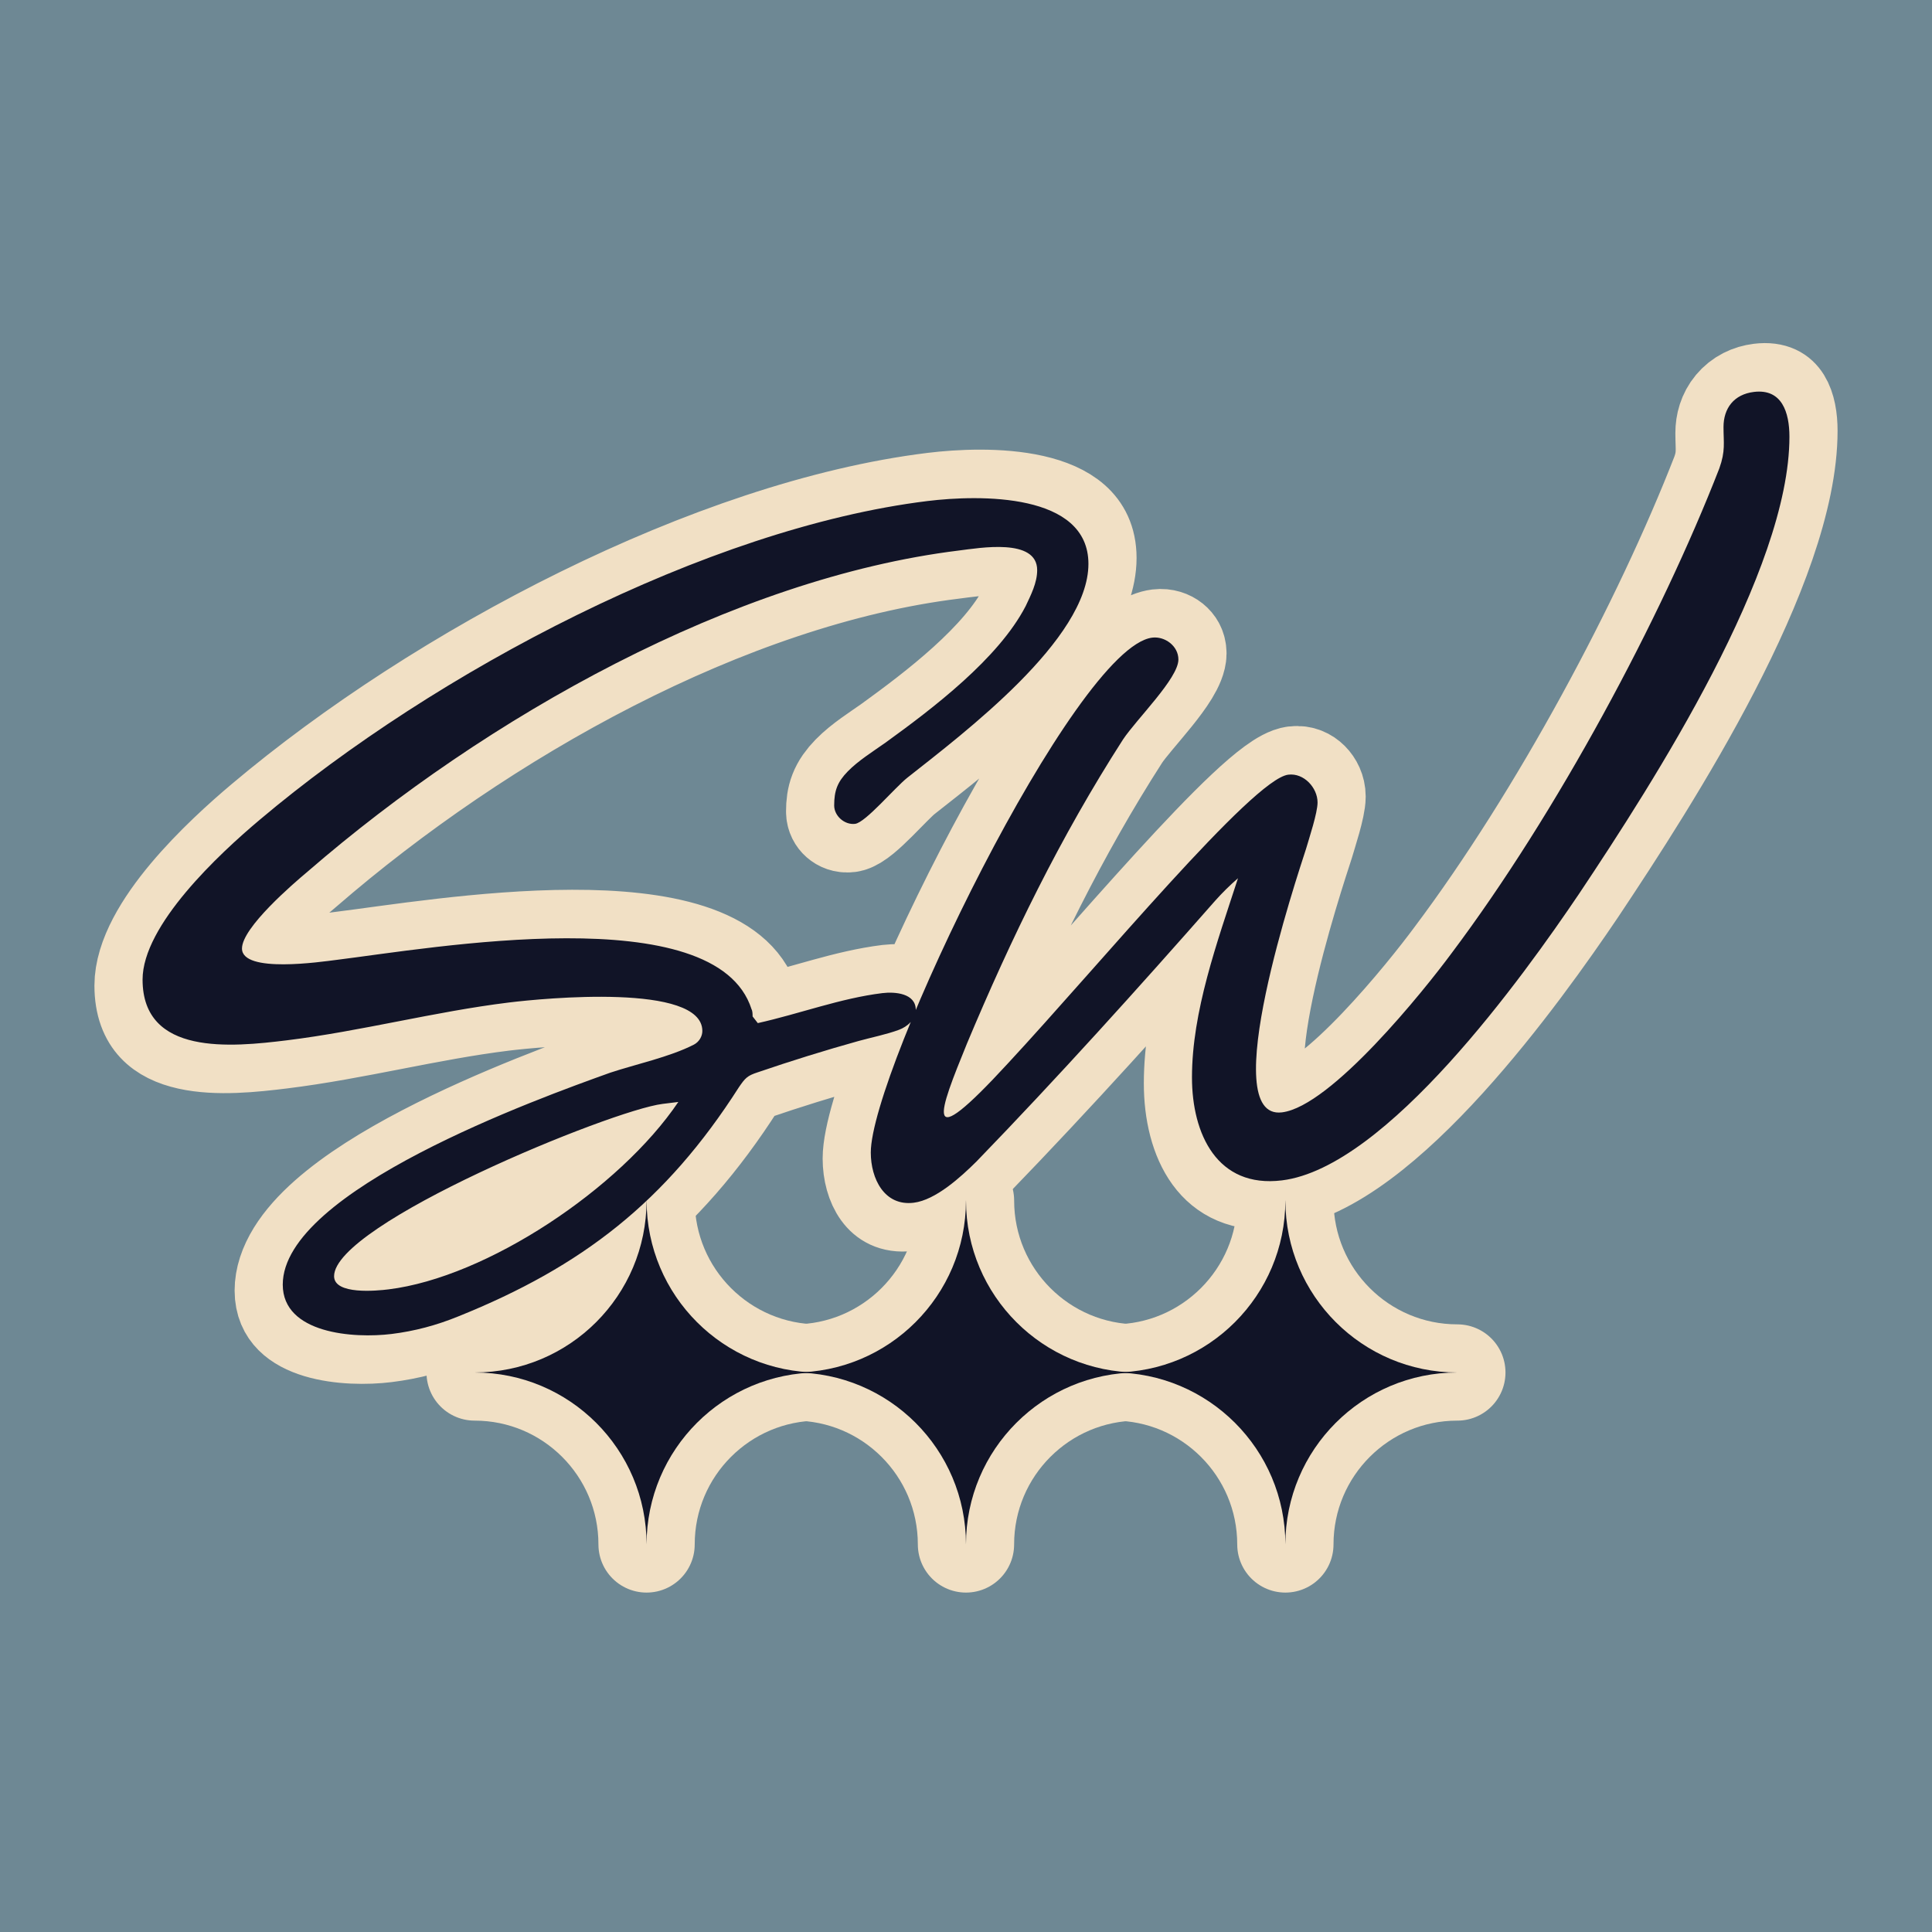
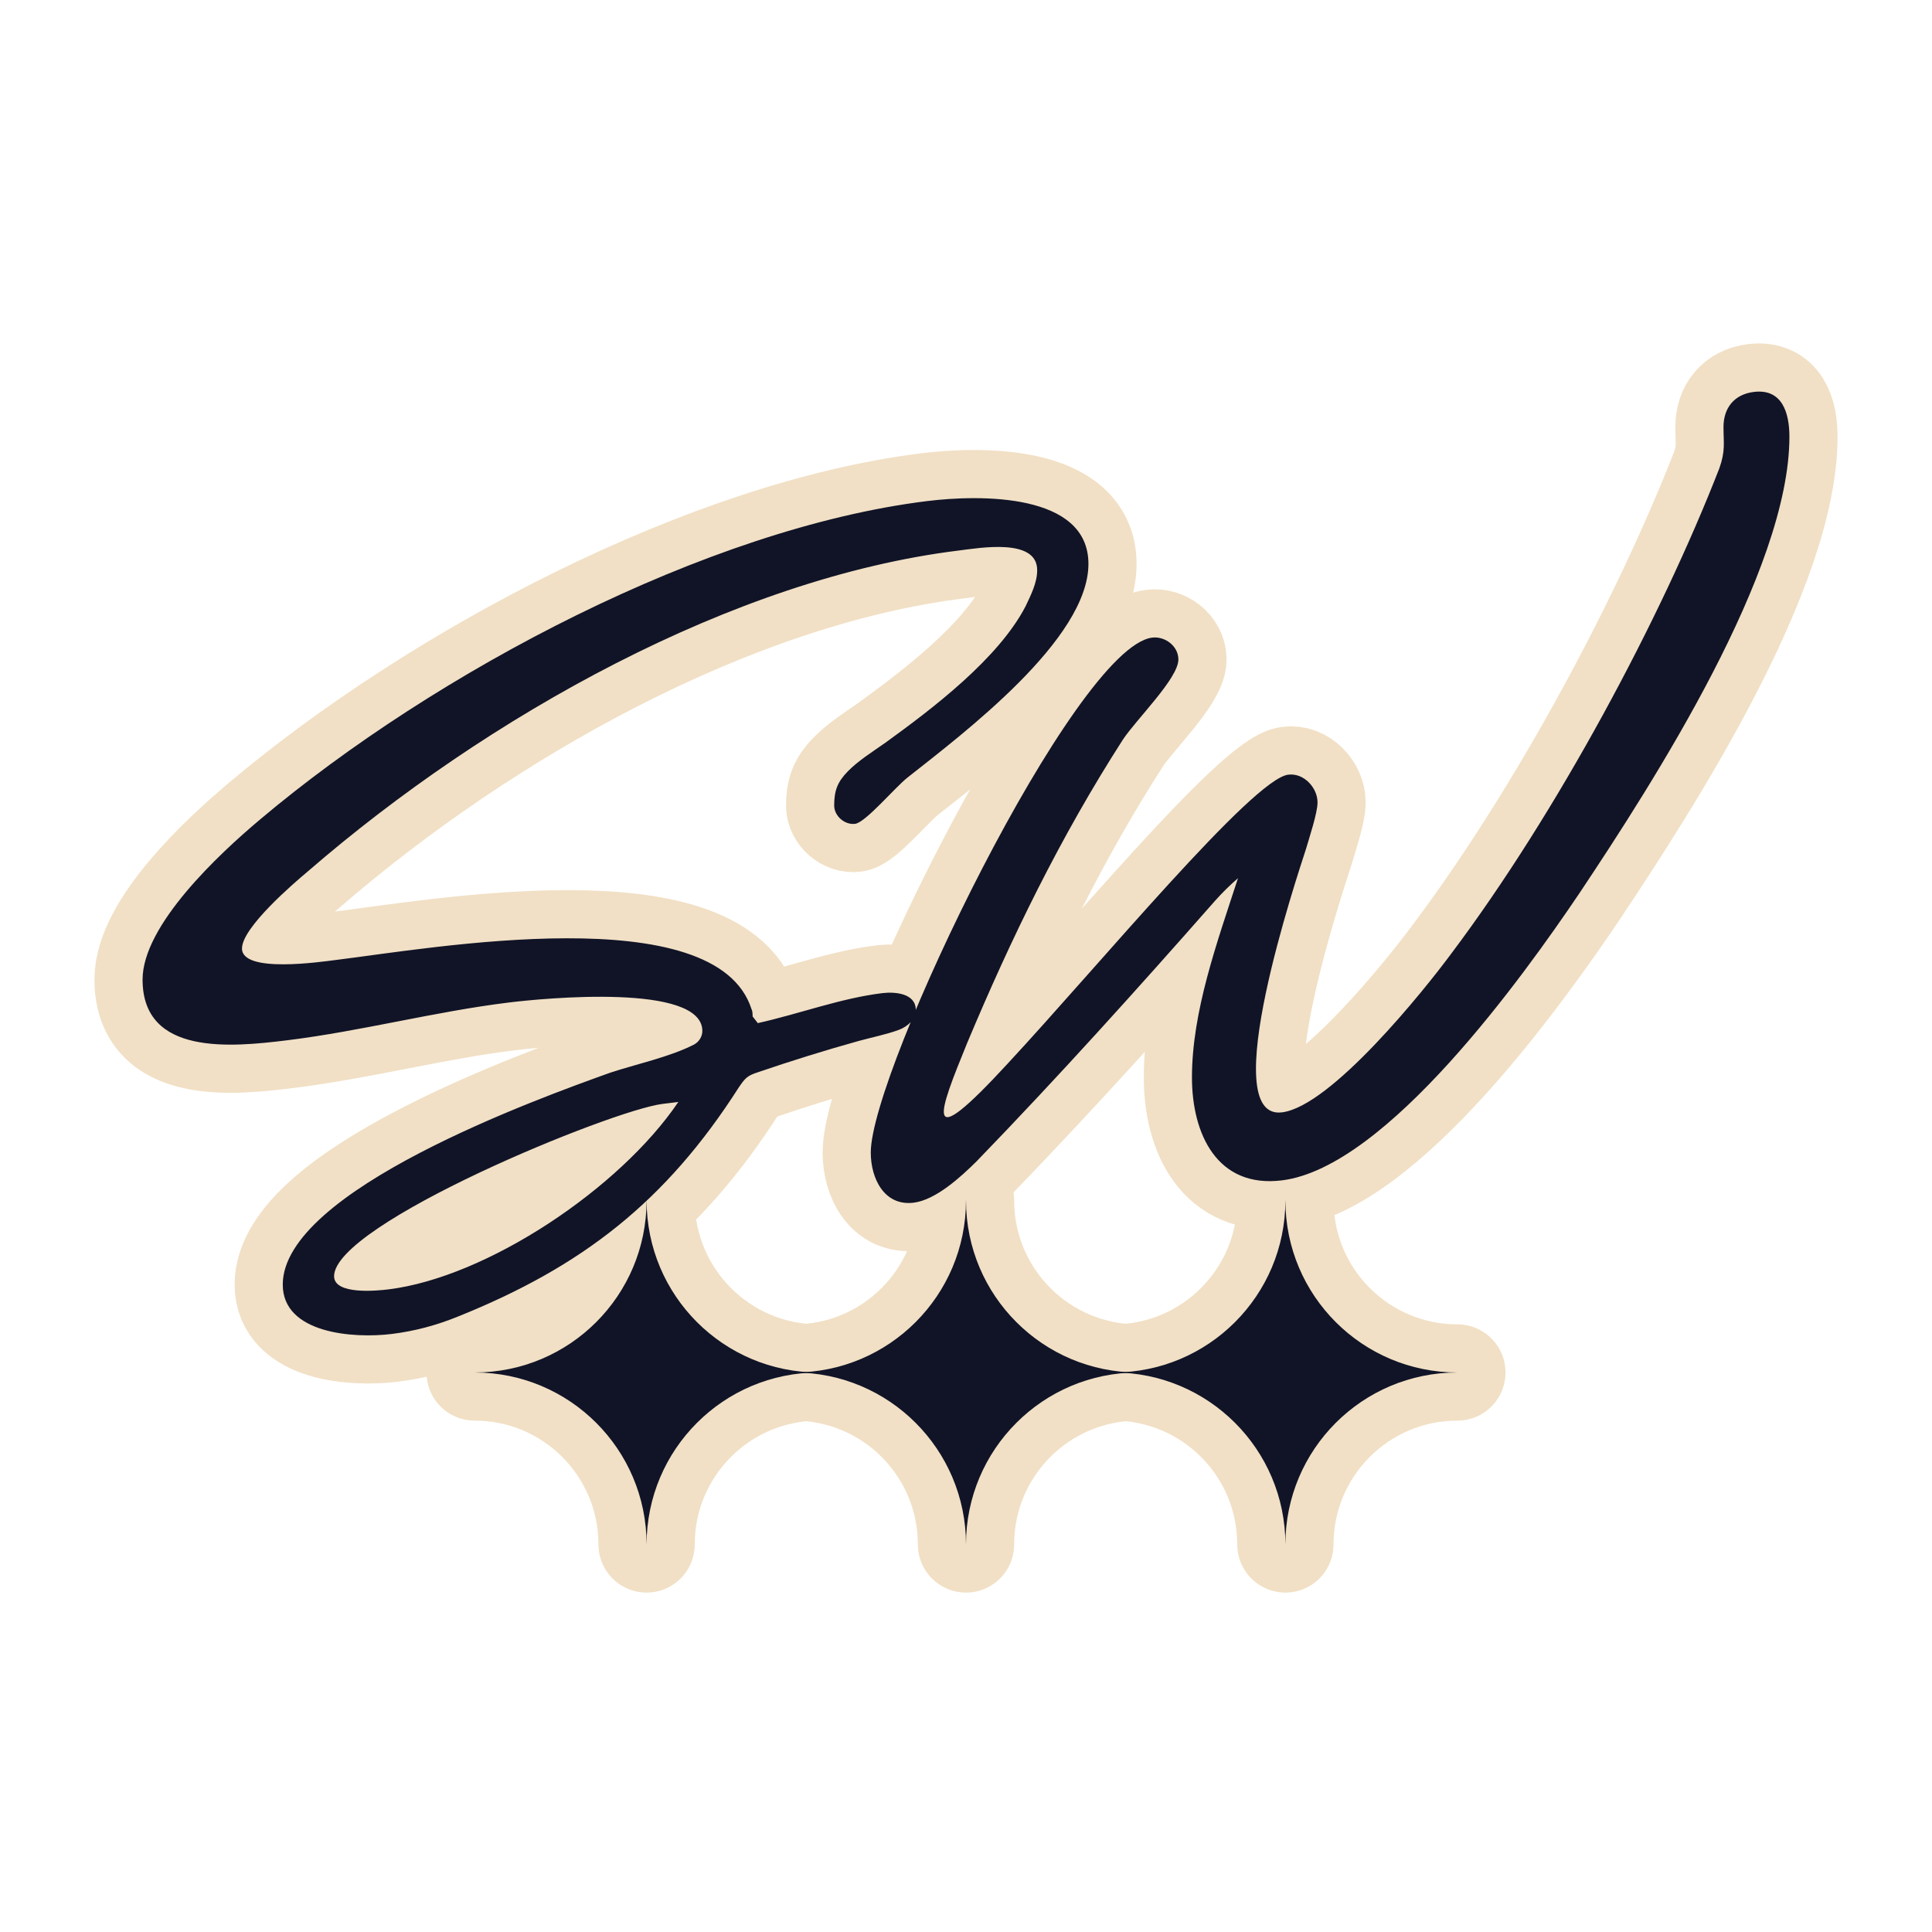
<svg xmlns="http://www.w3.org/2000/svg" width="106.186mm" height="106.186mm" viewBox="0 0 106.186 106.186" version="1.1" id="svg1" xml:space="preserve">
  <defs id="defs1" />
-   <g id="layer1" transform="translate(-1800.446,-544.5173)">
-     <rect style="opacity:1;fill:#6e8894;fill-opacity:1;stroke-width:6.531;stroke-linecap:square;stroke-linejoin:round;paint-order:markers stroke fill" id="rect28" width="106.186" height="106.186" x="1800.446" y="544.517" />
-     <path d="m 1841.81,827.219 c 0,-0.115 0,-0.288 -0.058,-0.403 -1.955,-6.383 -17.597,-5.521 -22.83,-5.521 -0.805,0 -5.176,0.115 -5.176,-1.265 0,-1.15 2.818,-3.22 3.623,-3.795 9.834,-7.303 23.405,-13.227 35.769,-13.227 1.15,0 4.313,-0.173 4.313,1.61 0,0.69 -0.345,1.323 -0.633,1.898 -1.495,2.703 -5.118,5.003 -7.706,6.556 -0.69,0.403 -1.495,0.805 -2.07,1.323 -0.575,0.518 -0.748,0.978 -0.748,1.783 0,0.575 0.575,1.15 1.15,1.15 0.575,0 2.185,-1.725 2.875,-2.185 3.105,-2.07 9.949,-6.383 9.949,-10.524 0,-3.91 -5.981,-4.543 -8.856,-4.543 -12.076,0 -27.028,6.038 -36.689,12.997 -2.243,1.61 -6.441,5.003 -6.441,7.993 0,4.198 4.888,4.313 7.936,4.313 4.083,0 8.108,-0.575 12.191,-0.575 1.898,0 10.639,0.23 10.639,2.875 0,0.288 -0.172,0.575 -0.46,0.69 -1.323,0.518 -3.22,0.69 -4.601,0.978 -3.91,0.92 -18,4.256 -18,9.431 0,2.703 3.91,3.45 5.981,3.45 1.265,0 2.473,-0.173 3.68,-0.518 6.786,-1.898 11.386,-4.888 15.412,-10.696 0.345,-0.46 0.46,-0.575 1.035,-0.69 1.84,-0.403 3.68,-0.748 5.521,-1.035 0.748,-0.115 1.553,-0.173 2.243,-0.345 0.46,-0.115 0.92,-0.46 0.92,-0.978 0,-0.92 -1.15,-1.15 -1.84,-1.15 -2.3,0 -4.543,0.575 -6.843,0.805 z m -20.012,12.537 c -0.632,0 -2.99,-0.058 -2.99,-1.093 0,-2.875 15.239,-7.246 18.057,-7.246 h 0.863 c -3.22,4.371 -10.524,8.339 -15.929,8.339 z m 46.691,-16.85 c -1.15,3.393 -2.53,7.016 -2.53,10.639 0,3.105 1.38,6.268 4.946,6.268 5.751,0 13.284,-9.604 16.332,-13.744 4.141,-5.693 11.559,-16.332 11.559,-23.693 0,-1.323 -0.403,-2.703 -1.955,-2.703 -1.093,0 -1.668,0.69 -1.668,1.725 0,0.863 0.115,1.323 -0.23,2.243 -3.22,7.878 -8.914,17.827 -14.722,24.843 -1.495,1.84 -6.613,7.591 -9.316,7.591 -3.68,0 0.863,-12.939 1.323,-14.319 0.173,-0.575 0.633,-1.898 0.633,-2.473 0,-0.805 -0.748,-1.725 -1.61,-1.725 -1.955,0 -10.351,9.144 -15.412,13.974 -4.773,4.601 -3.796,2.243 -2.243,-1.38 2.415,-5.463 5.118,-10.696 8.569,-15.642 0.748,-1.035 3.048,-2.99 3.048,-4.025 0,-0.748 -0.748,-1.38 -1.438,-1.38 -4.255,0 -15.469,21.91 -15.469,26.396 0,1.438 0.748,3.048 2.358,3.048 1.208,0 2.588,-1.093 3.45,-1.84 4.486,-4.083 8.856,-8.396 13.111,-12.709 0.403,-0.403 0.805,-0.748 1.265,-1.093 z" id="text72" style="font-size:57.507px;line-height:1.3;font-family:Sansilk;-inkscape-font-specification:'Sansilk, Normal';letter-spacing:0.225px;fill:#111427;stroke:#f1e0c5;stroke-width:5.292;stroke-linecap:square" transform="skewY(-7.021179)" aria-label="SW" />
-     <g id="g62" transform="translate(148.3112,212.1429)">
-       <g id="g36" transform="matrix(0.5089997,0,0,0.5089997,984.2961,243.926)" style="stroke:#f1e0c5;stroke-width:10.396;stroke-linejoin:round;stroke-dasharray:none;stroke-opacity:1">
-         <path id="path32" style="fill:#111427;fill-opacity:1;stroke:#f1e0c5;stroke-width:10.396;stroke-linecap:round;stroke-linejoin:round;stroke-dasharray:none;stroke-opacity:1" d="m 1450.853,303.403 a 18.567,18.567 0 0 1 -18.565,18.567 18.567,18.567 0 0 1 0,-2.2e-4 v 6e-4 a 18.567,18.567 0 0 1 18.567,18.557 v 0.01 h 2e-4 a 18.567,18.567 0 0 1 18.56,-18.567 18.567,18.567 0 0 1 0.01,4.5e-4 v -6.1e-4 a 18.567,18.567 0 0 1 -18.567,-18.562 18.567,18.567 0 0 1 2e-4,-0.005 z" />
-         <path id="path34" style="fill:#111427;fill-opacity:1;stroke:#f1e0c5;stroke-width:10.396;stroke-linecap:round;stroke-linejoin:round;stroke-dasharray:none;stroke-opacity:1" d="m 1381.876,303.403 a 18.567,18.567 0 0 1 -18.565,18.567 18.567,18.567 0 0 1 0,-2.2e-4 v 6e-4 a 18.567,18.567 0 0 1 18.567,18.557 v 0.01 h 2e-4 a 18.567,18.567 0 0 1 18.56,-18.567 18.567,18.567 0 0 1 0.01,4.5e-4 v -6e-4 a 18.567,18.567 0 0 1 -18.567,-18.562 18.567,18.567 0 0 1 2e-4,-0.005 z" />
-         <path id="path35" style="fill:#111427;fill-opacity:1;stroke:#f1e0c5;stroke-width:10.396;stroke-linecap:round;stroke-linejoin:round;stroke-dasharray:none;stroke-opacity:1" d="m 1416.365,303.403 a 18.567,18.567 0 0 1 -18.565,18.567 18.567,18.567 0 0 1 0,-2.2e-4 v 6e-4 a 18.567,18.567 0 0 1 18.567,18.557 v 0.01 h 2e-4 a 18.567,18.567 0 0 1 18.56,-18.567 18.567,18.567 0 0 1 0.01,4.5e-4 v -6.1e-4 a 18.567,18.567 0 0 1 -18.567,-18.562 18.567,18.567 0 0 1 2e-4,-0.005 z" />
-       </g>
-       <g id="g60" transform="matrix(0.5089997,0,0,0.5089997,984.2961,243.926)">
-         <path id="path43" style="fill:#111427;fill-opacity:1;stroke-width:2.918;stroke-linecap:round" d="m 1450.853,303.403 a 18.567,18.567 0 0 1 -18.565,18.567 18.567,18.567 0 0 1 0,-2.2e-4 v 6e-4 a 18.567,18.567 0 0 1 18.567,18.557 v 0.01 h 2e-4 a 18.567,18.567 0 0 1 18.56,-18.567 18.567,18.567 0 0 1 0.01,4.5e-4 v -6.1e-4 a 18.567,18.567 0 0 1 -18.567,-18.562 18.567,18.567 0 0 1 2e-4,-0.005 z" />
-         <path id="path57" style="fill:#111427;fill-opacity:1;stroke-width:2.918;stroke-linecap:round" d="m 1381.876,303.403 a 18.567,18.567 0 0 1 -18.565,18.567 18.567,18.567 0 0 1 0,-2.2e-4 v 6e-4 a 18.567,18.567 0 0 1 18.567,18.557 v 0.01 h 2e-4 a 18.567,18.567 0 0 1 18.56,-18.567 18.567,18.567 0 0 1 0.01,4.5e-4 v -6e-4 a 18.567,18.567 0 0 1 -18.567,-18.562 18.567,18.567 0 0 1 2e-4,-0.005 z" />
-         <path id="path58" style="fill:#111427;fill-opacity:1;stroke-width:2.918;stroke-linecap:round" d="m 1416.365,303.403 a 18.567,18.567 0 0 1 -18.565,18.567 18.567,18.567 0 0 1 0,-2.2e-4 v 6e-4 a 18.567,18.567 0 0 1 18.567,18.557 v 0.01 h 2e-4 a 18.567,18.567 0 0 1 18.56,-18.567 18.567,18.567 0 0 1 0.01,4.5e-4 v -6.1e-4 a 18.567,18.567 0 0 1 -18.567,-18.562 18.567,18.567 0 0 1 2e-4,-0.005 z" />
-       </g>
+   <path d="m 41.364,55.864 c 0,-0.115 0,-0.288 -0.058,-0.395 -1.955,-6.142 -17.597,-3.353 -22.83,-2.709 -0.805,0.099 -5.176,0.752 -5.176,-0.628 0,-1.15 2.818,-3.567 3.623,-4.242 9.834,-8.514 23.405,-16.109 35.769,-17.632 1.15,-0.142 4.313,-0.704 4.313,1.079 0,0.69 -0.345,1.365 -0.633,1.976 -1.495,2.887 -5.118,5.633 -7.706,7.505 -0.69,0.488 -1.495,0.989 -2.07,1.578 -0.575,0.588 -0.748,1.07 -0.748,1.875 0,0.575 0.575,1.079 1.15,1.008 0.575,-0.071 2.185,-1.994 2.875,-2.539 3.105,-2.453 9.949,-7.609 9.949,-11.749 0,-3.91 -5.981,-3.806 -8.856,-3.452 -12.076,1.487 -27.028,9.367 -36.689,17.515 -2.243,1.886 -6.441,5.796 -6.441,8.787 0,4.198 4.888,3.711 7.936,3.336 4.083,-0.503 8.108,-1.574 12.191,-2.077 1.898,-0.234 10.639,-1.08 10.639,1.565 0,0.288 -0.172,0.596 -0.46,0.747 -1.323,0.68 -3.22,1.087 -4.601,1.544 -3.91,1.402 -18,6.472 -18,11.648 0,2.703 3.91,2.969 5.981,2.714 1.265,-0.156 2.473,-0.477 3.68,-0.971 6.786,-2.733 11.386,-6.29 15.412,-12.594 0.345,-0.503 0.46,-0.632 1.035,-0.818 1.84,-0.629 3.68,-1.201 5.521,-1.715 0.748,-0.207 1.553,-0.364 2.243,-0.621 0.46,-0.172 0.92,-0.573 0.92,-1.091 0,-0.92 -1.15,-1.008 -1.84,-0.924 -2.3,0.283 -4.543,1.135 -6.843,1.648 z M 21.352,70.866 c -0.632,0.078 -2.99,0.311 -2.99,-0.724 0,-2.875 15.239,-9.123 18.057,-9.47 l 0.863,-0.106 C 34.061,65.332 26.757,70.2 21.352,70.866 Z M 68.042,48.266 c -1.15,3.535 -2.53,7.327 -2.53,10.95 0,3.105 1.38,6.098 4.946,5.659 5.751,-0.708 13.284,-11.24 16.332,-15.756 4.141,-6.203 11.559,-17.756 11.559,-25.116 0,-1.323 -0.403,-2.653 -1.955,-2.462 -1.093,0.135 -1.668,0.895 -1.668,1.931 0,0.863 0.115,1.308 -0.23,2.271 -3.22,8.275 -8.914,18.925 -14.722,26.656 -1.495,2.024 -6.613,8.405 -9.316,8.738 -3.68,0.453 0.863,-13.045 1.323,-14.482 0.173,-0.596 0.633,-1.976 0.633,-2.551 0,-0.805 -0.748,-1.633 -1.61,-1.527 -1.955,0.241 -10.351,10.418 -15.412,15.872 -4.773,5.188 -3.796,2.71 -2.243,-1.104 2.415,-5.761 5.118,-11.327 8.569,-16.697 0.748,-1.127 3.048,-3.366 3.048,-4.401 0,-0.748 -0.748,-1.288 -1.438,-1.203 -4.255,0.524 -15.469,23.815 -15.469,28.301 0,1.438 0.748,2.956 2.358,2.757 1.208,-0.149 2.588,-1.411 3.45,-2.265 4.486,-4.635 8.856,-9.487 13.111,-14.324 0.403,-0.452 0.805,-0.847 1.265,-1.248 z" id="text72" style="font-size:57.507px;line-height:1.3;font-family:Sansilk;-inkscape-font-specification:'Sansilk, Normal';letter-spacing:0.225px;fill:#111427;stroke:#f1e0c5;stroke-width:5.292;stroke-linecap:square" aria-label="SW" />
+   <g id="g62" transform="translate(-1652.134,-332.3743)">
+     <g id="g36" transform="matrix(0.5089997,0,0,0.5089997,984.2961,243.926)" style="stroke:#f1e0c5;stroke-width:10.396;stroke-linejoin:round;stroke-dasharray:none;stroke-opacity:1">
+       <path id="path32" style="fill:#111427;fill-opacity:1;stroke:#f1e0c5;stroke-width:10.396;stroke-linecap:round;stroke-linejoin:round;stroke-dasharray:none;stroke-opacity:1" d="m 1450.853,303.403 a 18.567,18.567 0 0 1 -18.565,18.567 18.567,18.567 0 0 1 0,-2.2e-4 v 6e-4 a 18.567,18.567 0 0 1 18.567,18.557 v 0.01 h 2e-4 a 18.567,18.567 0 0 1 18.56,-18.567 18.567,18.567 0 0 1 0.01,4.5e-4 v -6.1e-4 a 18.567,18.567 0 0 1 -18.567,-18.562 18.567,18.567 0 0 1 2e-4,-0.005 z" />
+       <path id="path34" style="fill:#111427;fill-opacity:1;stroke:#f1e0c5;stroke-width:10.396;stroke-linecap:round;stroke-linejoin:round;stroke-dasharray:none;stroke-opacity:1" d="m 1381.876,303.403 a 18.567,18.567 0 0 1 -18.565,18.567 18.567,18.567 0 0 1 0,-2.2e-4 v 6e-4 a 18.567,18.567 0 0 1 18.567,18.557 v 0.01 h 2e-4 a 18.567,18.567 0 0 1 18.56,-18.567 18.567,18.567 0 0 1 0.01,4.5e-4 v -6e-4 a 18.567,18.567 0 0 1 -18.567,-18.562 18.567,18.567 0 0 1 2e-4,-0.005 z" />
+       <path id="path35" style="fill:#111427;fill-opacity:1;stroke:#f1e0c5;stroke-width:10.396;stroke-linecap:round;stroke-linejoin:round;stroke-dasharray:none;stroke-opacity:1" d="m 1416.365,303.403 a 18.567,18.567 0 0 1 -18.565,18.567 18.567,18.567 0 0 1 0,-2.2e-4 v 6e-4 a 18.567,18.567 0 0 1 18.567,18.557 v 0.01 h 2e-4 a 18.567,18.567 0 0 1 18.56,-18.567 18.567,18.567 0 0 1 0.01,4.5e-4 v -6.1e-4 a 18.567,18.567 0 0 1 -18.567,-18.562 18.567,18.567 0 0 1 2e-4,-0.005 z" />
    </g>
-     <path d="m 1841.81,827.219 c 0,-0.115 0,-0.288 -0.058,-0.403 -1.955,-6.383 -17.597,-5.521 -22.83,-5.521 -0.805,0 -5.176,0.115 -5.176,-1.265 0,-1.15 2.818,-3.22 3.623,-3.795 9.834,-7.303 23.405,-13.227 35.769,-13.227 1.15,0 4.313,-0.173 4.313,1.61 0,0.69 -0.345,1.323 -0.633,1.898 -1.495,2.703 -5.118,5.003 -7.706,6.556 -0.69,0.403 -1.495,0.805 -2.07,1.323 -0.575,0.518 -0.748,0.978 -0.748,1.783 0,0.575 0.575,1.15 1.15,1.15 0.575,0 2.185,-1.725 2.875,-2.185 3.105,-2.07 9.949,-6.383 9.949,-10.524 0,-3.91 -5.981,-4.543 -8.856,-4.543 -12.076,0 -27.028,6.038 -36.689,12.997 -2.243,1.61 -6.441,5.003 -6.441,7.993 0,4.198 4.888,4.313 7.936,4.313 4.083,0 8.108,-0.575 12.191,-0.575 1.898,0 10.639,0.23 10.639,2.875 0,0.288 -0.172,0.575 -0.46,0.69 -1.323,0.518 -3.22,0.69 -4.601,0.978 -3.91,0.92 -18,4.256 -18,9.431 0,2.703 3.91,3.45 5.981,3.45 1.265,0 2.473,-0.173 3.68,-0.518 6.786,-1.898 11.386,-4.888 15.412,-10.696 0.345,-0.46 0.46,-0.575 1.035,-0.69 1.84,-0.403 3.68,-0.748 5.521,-1.035 0.748,-0.115 1.553,-0.173 2.243,-0.345 0.46,-0.115 0.92,-0.46 0.92,-0.978 0,-0.92 -1.15,-1.15 -1.84,-1.15 -2.3,0 -4.543,0.575 -6.843,0.805 z m -20.012,12.537 c -0.632,0 -2.99,-0.058 -2.99,-1.093 0,-2.875 15.239,-7.246 18.057,-7.246 h 0.863 c -3.22,4.371 -10.524,8.339 -15.929,8.339 z m 46.691,-16.85 c -1.15,3.393 -2.53,7.016 -2.53,10.639 0,3.105 1.38,6.268 4.946,6.268 5.751,0 13.284,-9.604 16.332,-13.744 4.141,-5.693 11.559,-16.332 11.559,-23.693 0,-1.323 -0.403,-2.703 -1.955,-2.703 -1.093,0 -1.668,0.69 -1.668,1.725 0,0.863 0.115,1.323 -0.23,2.243 -3.22,7.878 -8.914,17.827 -14.722,24.843 -1.495,1.84 -6.613,7.591 -9.316,7.591 -3.68,0 0.863,-12.939 1.323,-14.319 0.173,-0.575 0.633,-1.898 0.633,-2.473 0,-0.805 -0.748,-1.725 -1.61,-1.725 -1.955,0 -10.351,9.144 -15.412,13.974 -4.773,4.601 -3.796,2.243 -2.243,-1.38 2.415,-5.463 5.118,-10.696 8.569,-15.642 0.748,-1.035 3.048,-2.99 3.048,-4.025 0,-0.748 -0.748,-1.38 -1.438,-1.38 -4.255,0 -15.469,21.91 -15.469,26.396 0,1.438 0.748,3.048 2.358,3.048 1.208,0 2.588,-1.093 3.45,-1.84 4.486,-4.083 8.856,-8.396 13.111,-12.709 0.403,-0.403 0.805,-0.748 1.265,-1.093 z" id="text70" style="font-size:57.507px;line-height:1.3;font-family:Sansilk;-inkscape-font-specification:'Sansilk, Normal';letter-spacing:0.225px;fill:#111427;stroke-width:3.373;stroke-linecap:square" transform="skewY(-7.021179)" aria-label="SW" />
+     <g id="g60" transform="matrix(0.5089997,0,0,0.5089997,984.2961,243.926)">
+       <path id="path43" style="fill:#111427;fill-opacity:1;stroke-width:2.918;stroke-linecap:round" d="m 1450.853,303.403 a 18.567,18.567 0 0 1 -18.565,18.567 18.567,18.567 0 0 1 0,-2.2e-4 v 6e-4 a 18.567,18.567 0 0 1 18.567,18.557 v 0.01 h 2e-4 a 18.567,18.567 0 0 1 18.56,-18.567 18.567,18.567 0 0 1 0.01,4.5e-4 v -6.1e-4 a 18.567,18.567 0 0 1 -18.567,-18.562 18.567,18.567 0 0 1 2e-4,-0.005 z" />
+       <path id="path57" style="fill:#111427;fill-opacity:1;stroke-width:2.918;stroke-linecap:round" d="m 1381.876,303.403 a 18.567,18.567 0 0 1 -18.565,18.567 18.567,18.567 0 0 1 0,-2.2e-4 v 6e-4 a 18.567,18.567 0 0 1 18.567,18.557 v 0.01 h 2e-4 a 18.567,18.567 0 0 1 18.56,-18.567 18.567,18.567 0 0 1 0.01,4.5e-4 v -6e-4 a 18.567,18.567 0 0 1 -18.567,-18.562 18.567,18.567 0 0 1 2e-4,-0.005 z" />
+       <path id="path58" style="fill:#111427;fill-opacity:1;stroke-width:2.918;stroke-linecap:round" d="m 1416.365,303.403 a 18.567,18.567 0 0 1 -18.565,18.567 18.567,18.567 0 0 1 0,-2.2e-4 v 6e-4 a 18.567,18.567 0 0 1 18.567,18.557 v 0.01 h 2e-4 a 18.567,18.567 0 0 1 18.56,-18.567 18.567,18.567 0 0 1 0.01,4.5e-4 v -6.1e-4 a 18.567,18.567 0 0 1 -18.567,-18.562 18.567,18.567 0 0 1 2e-4,-0.005 z" />
+     </g>
  </g>
+   <path d="m 41.364,55.864 c 0,-0.115 0,-0.288 -0.058,-0.395 -1.955,-6.142 -17.597,-3.353 -22.83,-2.709 -0.805,0.099 -5.176,0.752 -5.176,-0.628 0,-1.15 2.818,-3.567 3.623,-4.242 9.834,-8.514 23.405,-16.109 35.769,-17.632 1.15,-0.142 4.313,-0.704 4.313,1.079 0,0.69 -0.345,1.365 -0.633,1.976 -1.495,2.887 -5.118,5.633 -7.706,7.505 -0.69,0.488 -1.495,0.989 -2.07,1.578 -0.575,0.588 -0.748,1.07 -0.748,1.875 0,0.575 0.575,1.079 1.15,1.008 0.575,-0.071 2.185,-1.994 2.875,-2.539 3.105,-2.453 9.949,-7.609 9.949,-11.749 0,-3.91 -5.981,-3.806 -8.856,-3.452 -12.076,1.487 -27.028,9.367 -36.689,17.515 -2.243,1.886 -6.441,5.796 -6.441,8.787 0,4.198 4.888,3.711 7.936,3.336 4.083,-0.503 8.108,-1.574 12.191,-2.077 1.898,-0.234 10.639,-1.08 10.639,1.565 0,0.288 -0.172,0.596 -0.46,0.747 -1.323,0.68 -3.22,1.087 -4.601,1.544 -3.91,1.402 -18,6.472 -18,11.648 0,2.703 3.91,2.969 5.981,2.714 1.265,-0.156 2.473,-0.477 3.68,-0.971 6.786,-2.733 11.386,-6.29 15.412,-12.594 0.345,-0.503 0.46,-0.632 1.035,-0.818 1.84,-0.629 3.68,-1.201 5.521,-1.715 0.748,-0.207 1.553,-0.364 2.243,-0.621 0.46,-0.172 0.92,-0.573 0.92,-1.091 0,-0.92 -1.15,-1.008 -1.84,-0.924 -2.3,0.283 -4.543,1.135 -6.843,1.648 z M 21.352,70.866 c -0.632,0.078 -2.99,0.311 -2.99,-0.724 0,-2.875 15.239,-9.123 18.057,-9.47 l 0.863,-0.106 C 34.061,65.332 26.757,70.2 21.352,70.866 Z M 68.042,48.266 c -1.15,3.535 -2.53,7.327 -2.53,10.95 0,3.105 1.38,6.098 4.946,5.659 5.751,-0.708 13.284,-11.24 16.332,-15.756 4.141,-6.203 11.559,-17.756 11.559,-25.116 0,-1.323 -0.403,-2.653 -1.955,-2.462 -1.093,0.135 -1.668,0.895 -1.668,1.931 0,0.863 0.115,1.308 -0.23,2.271 -3.22,8.275 -8.914,18.925 -14.722,26.656 -1.495,2.024 -6.613,8.405 -9.316,8.738 -3.68,0.453 0.863,-13.045 1.323,-14.482 0.173,-0.596 0.633,-1.976 0.633,-2.551 0,-0.805 -0.748,-1.633 -1.61,-1.527 -1.955,0.241 -10.351,10.418 -15.412,15.872 -4.773,5.188 -3.796,2.71 -2.243,-1.104 2.415,-5.761 5.118,-11.327 8.569,-16.697 0.748,-1.127 3.048,-3.366 3.048,-4.401 0,-0.748 -0.748,-1.288 -1.438,-1.203 -4.255,0.524 -15.469,23.815 -15.469,28.301 0,1.438 0.748,2.956 2.358,2.757 1.208,-0.149 2.588,-1.411 3.45,-2.265 4.486,-4.635 8.856,-9.487 13.111,-14.324 0.403,-0.452 0.805,-0.847 1.265,-1.248 z" id="text70" style="font-size:57.507px;line-height:1.3;font-family:Sansilk;-inkscape-font-specification:'Sansilk, Normal';letter-spacing:0.225px;fill:#111427;stroke-width:3.373;stroke-linecap:square" aria-label="SW" />
  <style id="style2" type="text/css">
	.st0{fill-rule:evenodd;clip-rule:evenodd;fill:#FF0000;fill-opacity:0;}
	.st1{fill:#D40000;}
	.st2{opacity:0.422;fill-rule:evenodd;clip-rule:evenodd;fill:#0000FF;enable-background:new    ;}
	.st3{fill-rule:evenodd;clip-rule:evenodd;fill:#D40000;}
	.st4{stroke:#000000;stroke-width:5;stroke-miterlimit:10;}
	.st5{stroke:#000000;stroke-width:1.429;}
</style>
  <style type="text/css" id="style2-6">
	.st0{fill-rule:evenodd;clip-rule:evenodd;fill:#FF0000;fill-opacity:0;}
	.st1{fill:#D40000;}
	.st2{opacity:0.422;fill-rule:evenodd;clip-rule:evenodd;fill:#0000FF;enable-background:new    ;}
	.st3{fill-rule:evenodd;clip-rule:evenodd;fill:#D40000;}
	.st4{stroke:#000000;stroke-width:5;stroke-miterlimit:10;}
	.st5{stroke:#000000;stroke-width:1.429;}
</style>
</svg>
